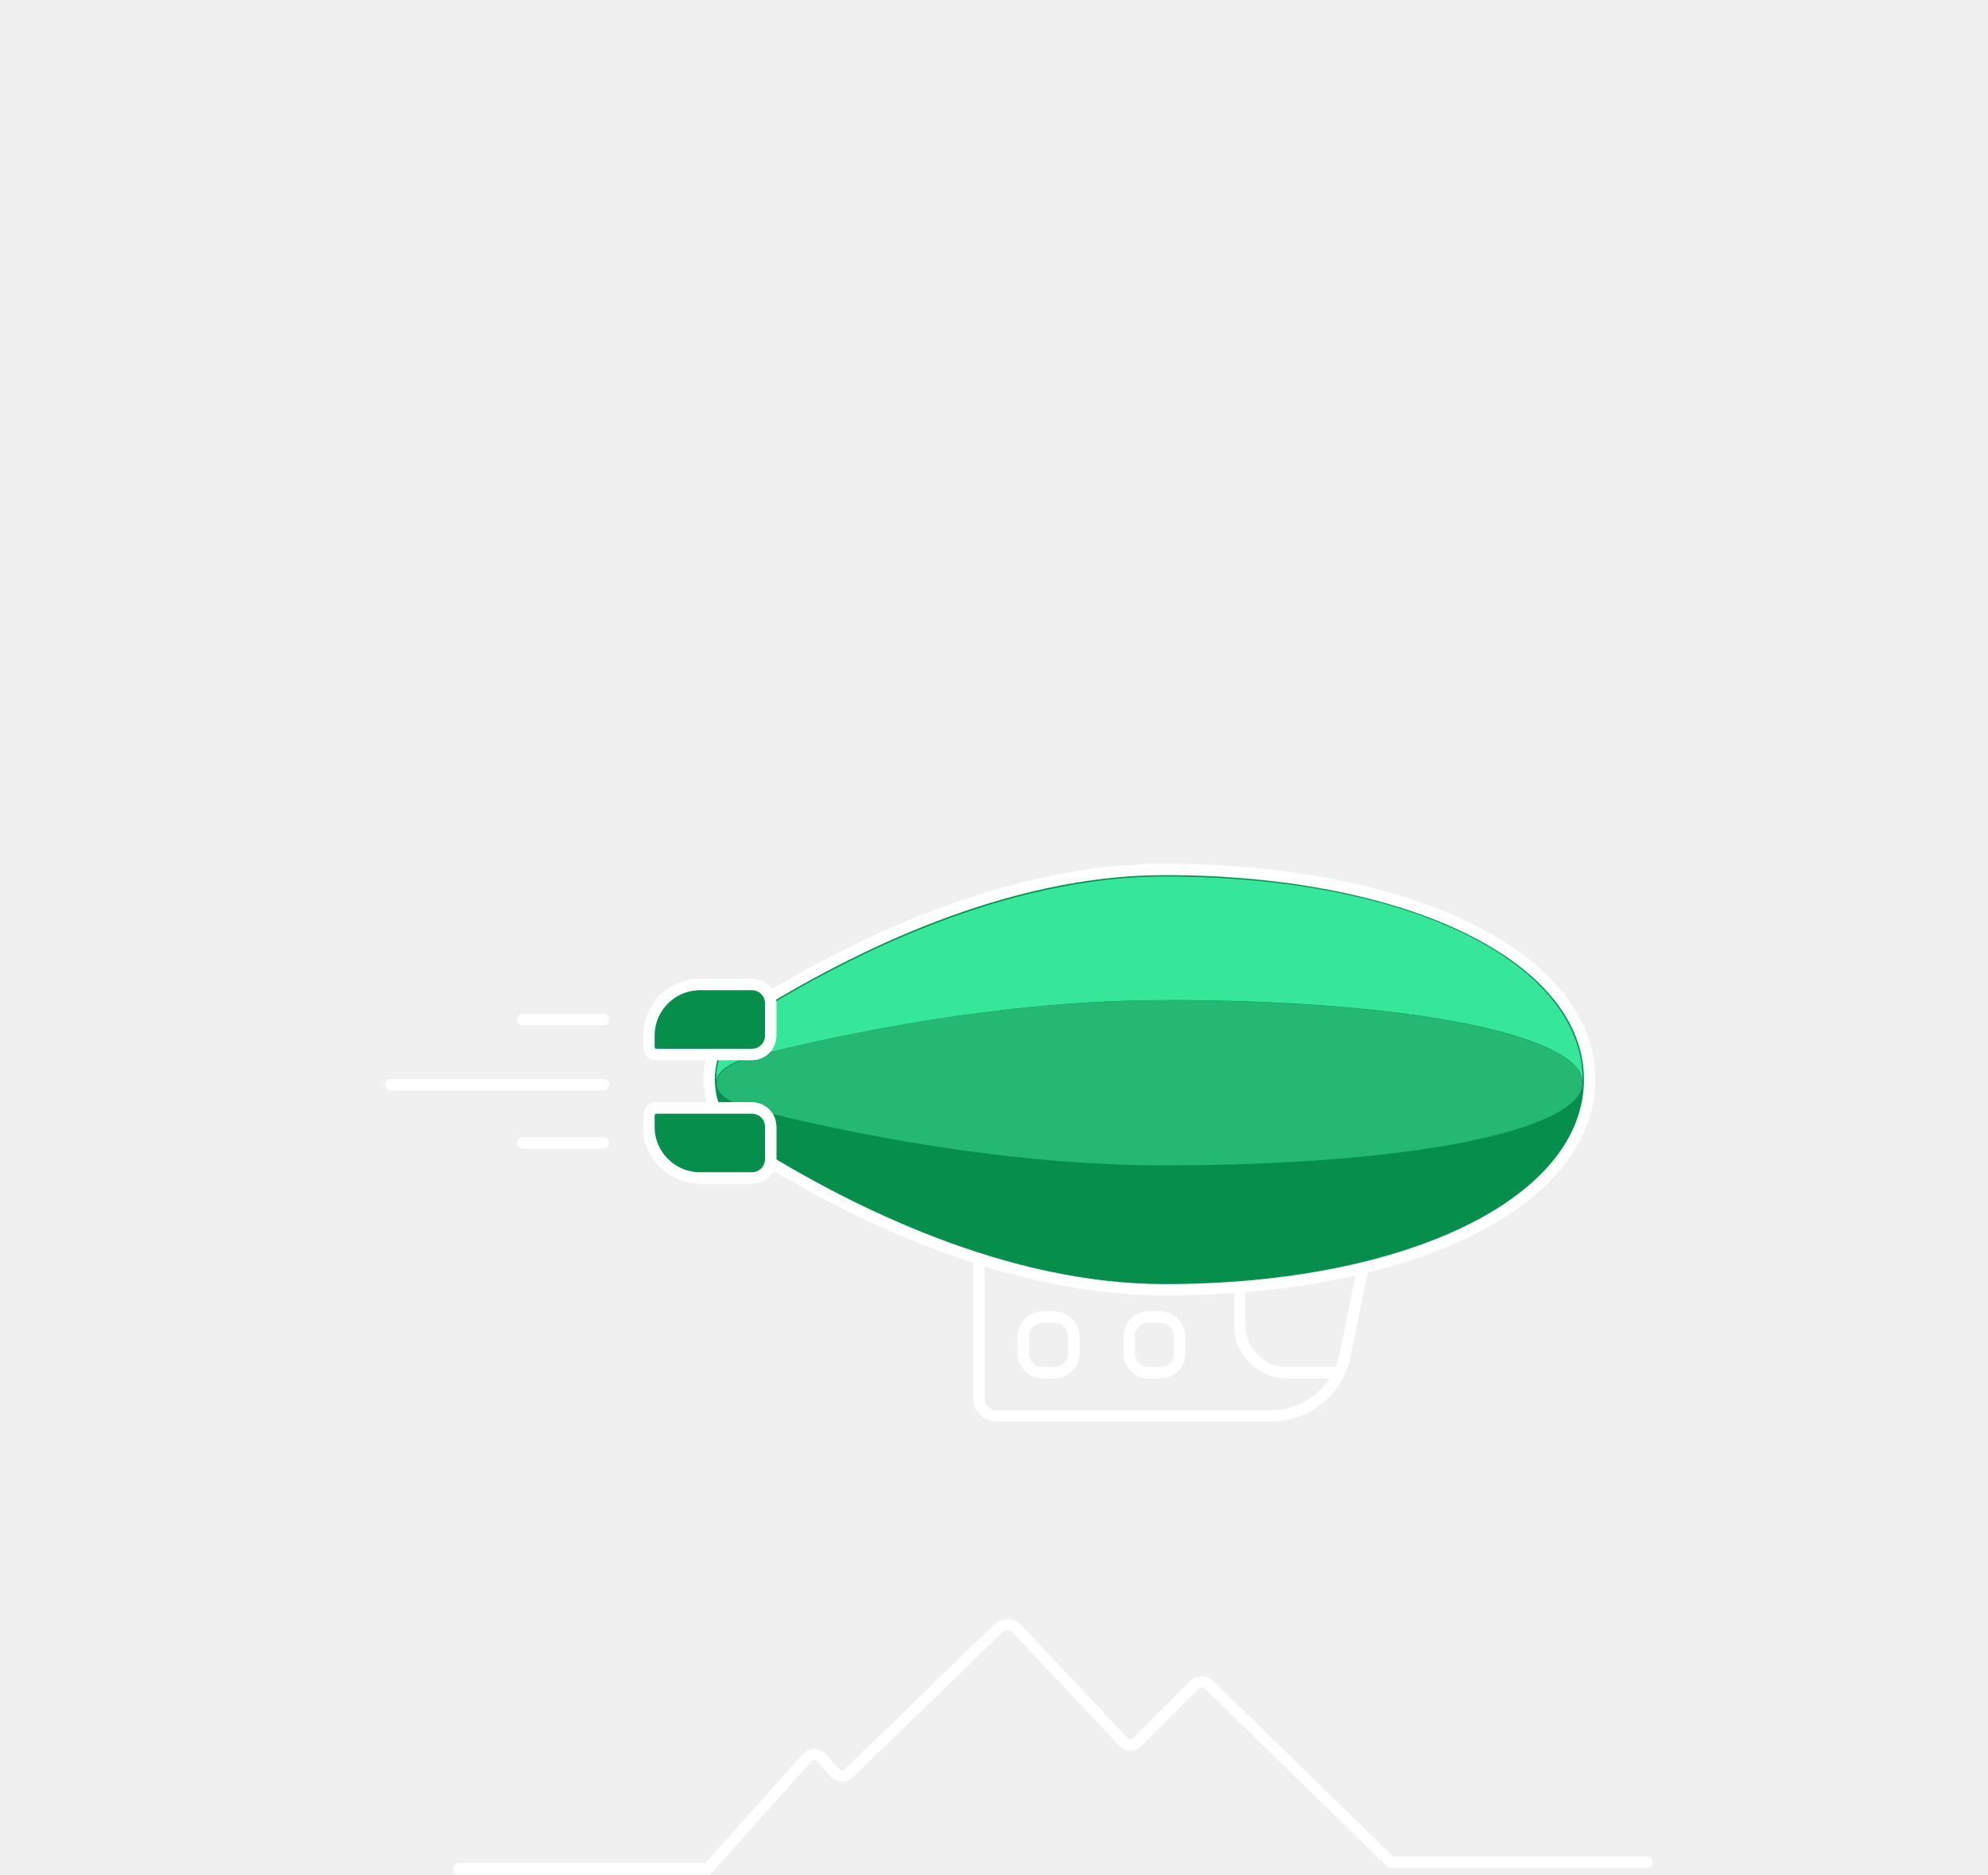
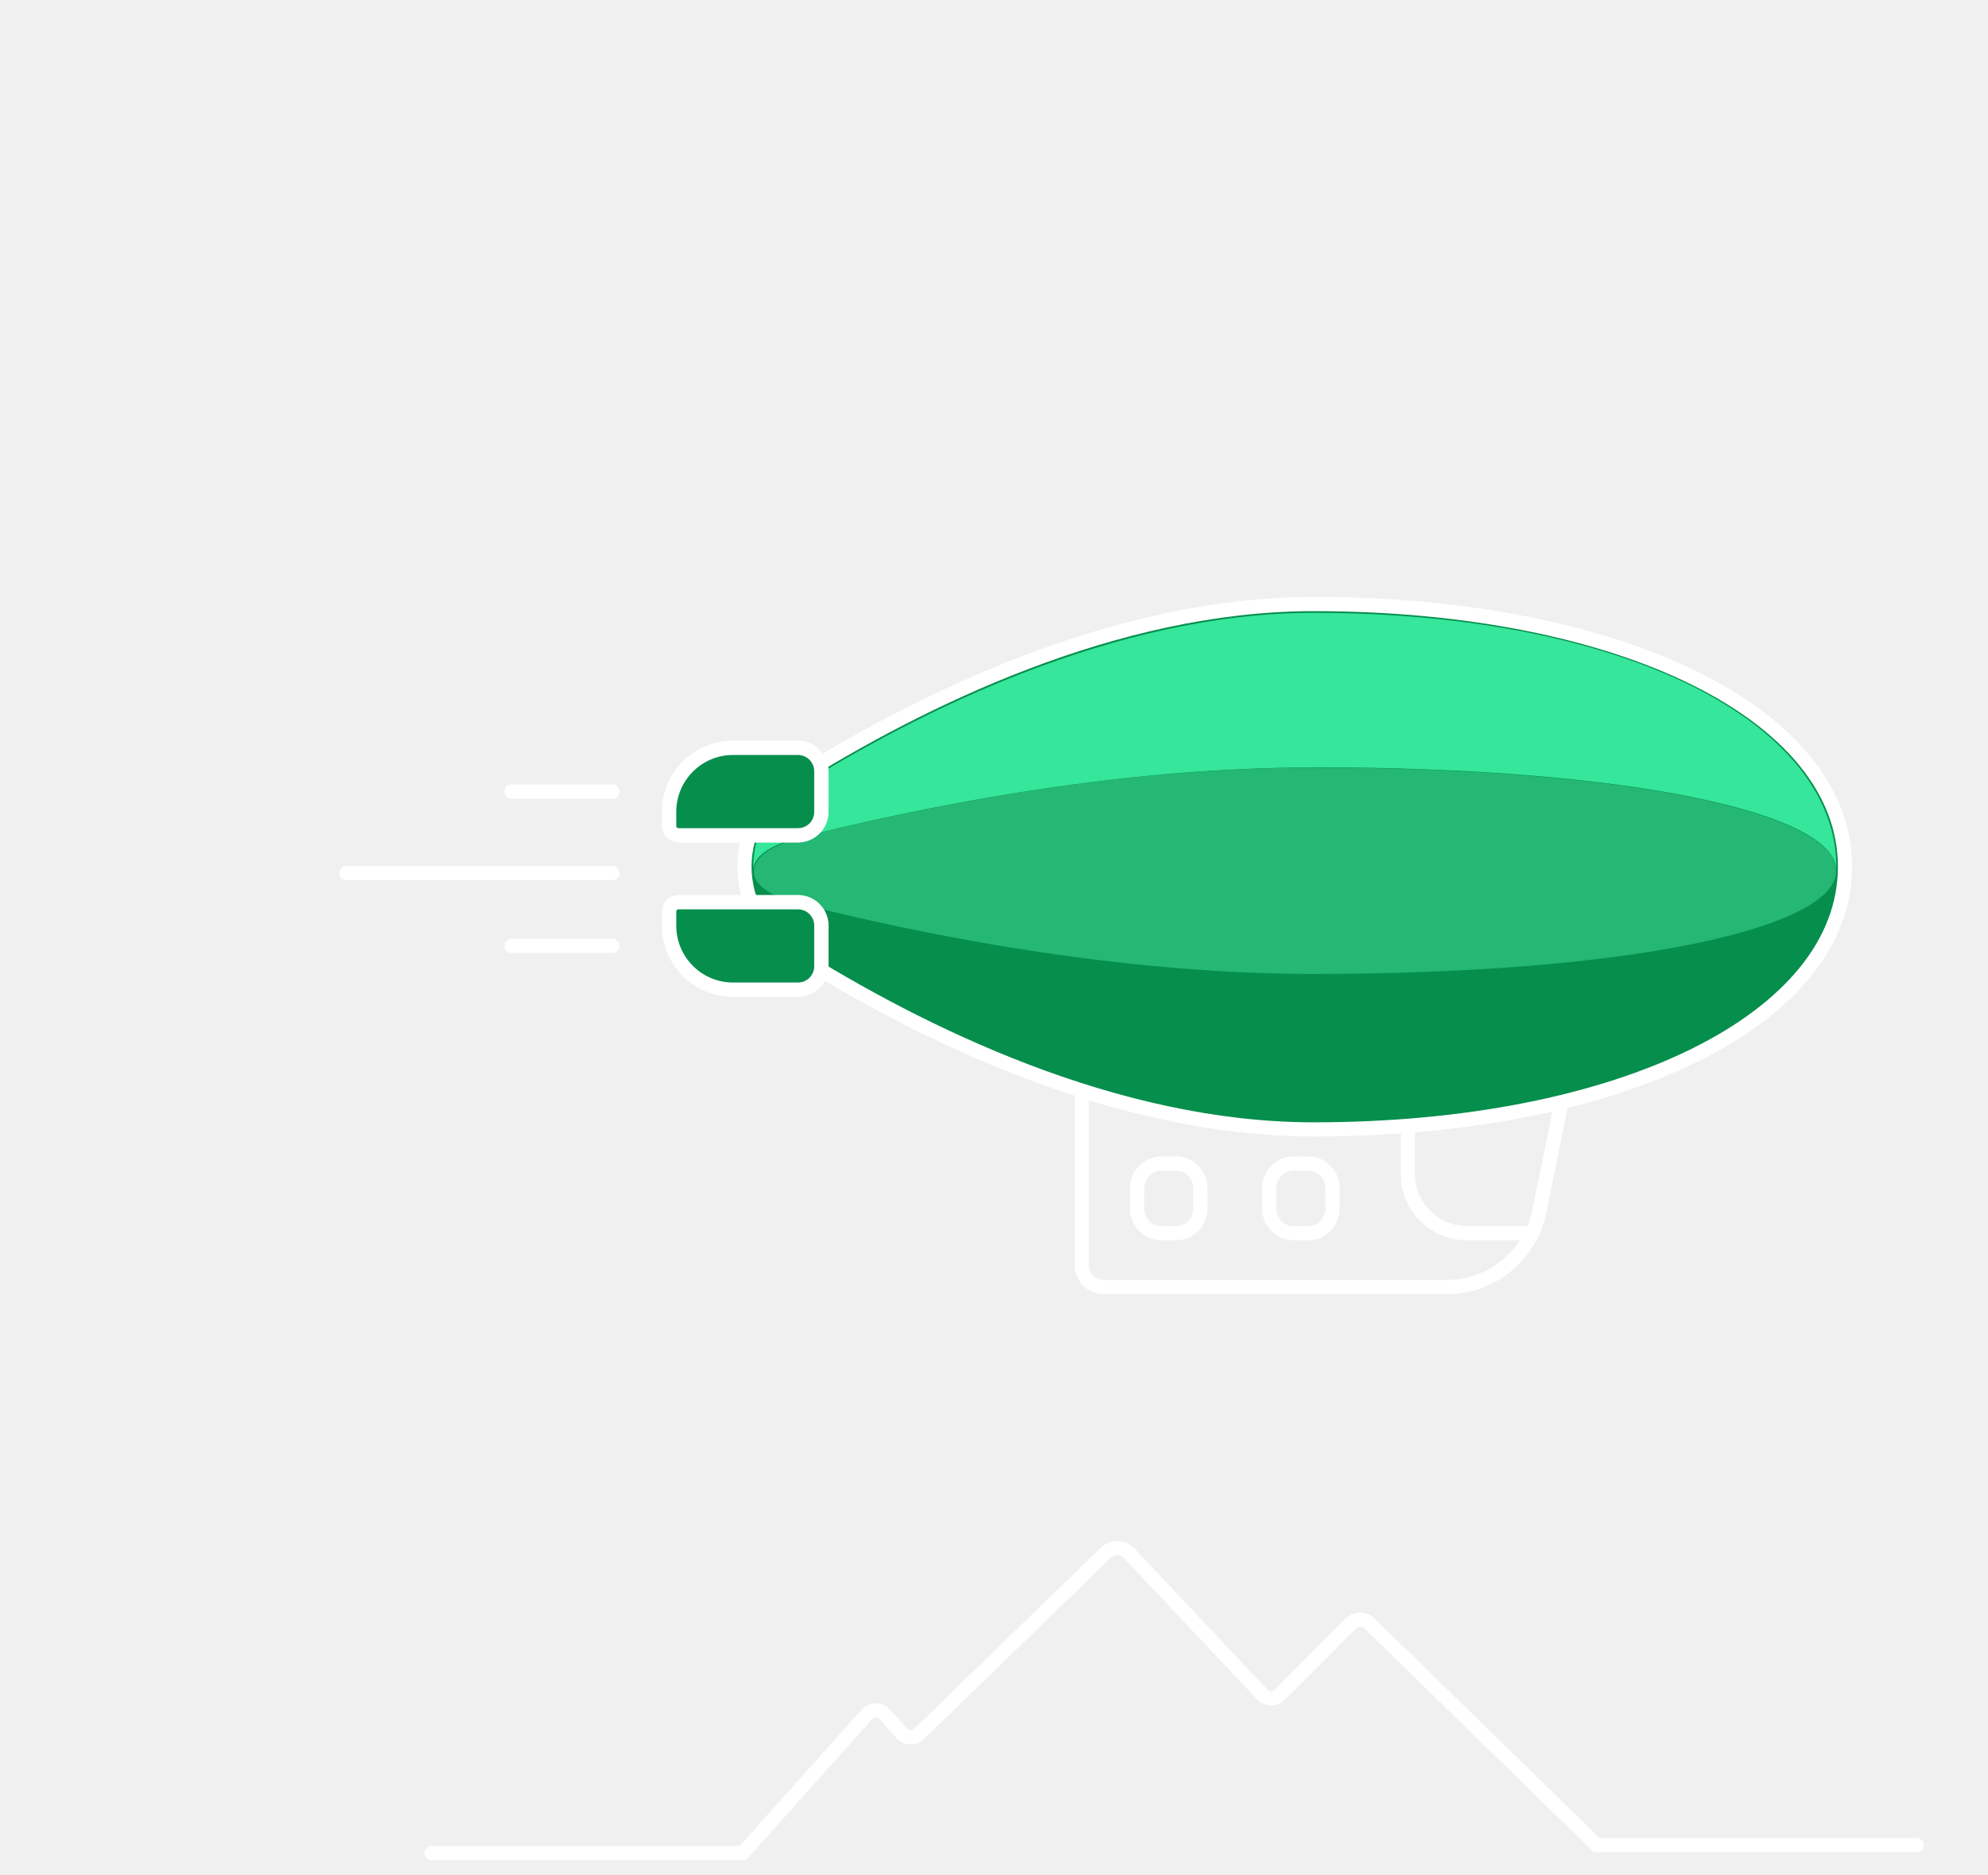
- <svg xmlns="http://www.w3.org/2000/svg" viewBox="0 0 350 330">
+ <svg xmlns="http://www.w3.org/2000/svg" viewPort="0 0 350 330" viewBox="20 75 280 250" width="350" height="330">
  <g id="airship">
-     <g>
-       <animate id="airshipWindowOpacityEnd" attributeType="CSS" attributeName="opacity" dur="1s" begin="secondСloudTransform.end - 2s" from="1" to="0" fill="freeze" />
-       <g id="airshipBody">
-         <g>
-           <g id="airshipWing">
-             <animateTransform attributeName="transform" type="skewY" values="0; 1; 0; -1; 0" dur="3s" calcMode="linear" repeatCount="indefinite" />
-             <path d="M175.44,249.28h48.36a13.27,13.27,0,0,0,13-10.65l3.74-18.32H172.36v25.89A3.09,3.09,0,0,0,175.44,249.28Z" fill="none" stroke="#fff" stroke-linecap="round" stroke-linejoin="round" stroke-width="2" />
-             <path d="M235.79,241.69h-9.22a8.31,8.31,0,0,1-8.28-8.31V220.31" fill="none" stroke="#fff" stroke-linecap="round" stroke-miterlimit="10" stroke-width="2" />
-             <g id="airshipWindow">
-               <path d="M204.25,231.88L202.2,231.88C200.302,231.891,198.77,233.432,198.77,235.33L198.77,238.25C198.77,240.148,200.302,241.689,202.2,241.7L204.25,241.7C206.148,241.689,207.68,240.148,207.68,238.25L207.68,235.33C207.683,234.418,207.323,233.542,206.68,232.895C206.036,232.248,205.162,231.883,204.25,231.88Z" fill="none" stroke="#fff" stroke-linecap="round" stroke-linejoin="round" stroke-width="2">
-                 <animate attributeName="d" from="M204.25,231.88L202.2,231.88C200.302,231.891,198.77,233.432,198.77,235.33L198.77,238.25C198.77,240.148,200.302,241.689,202.2,241.7L204.25,241.7C206.148,241.689,207.68,240.148,207.68,238.25L207.68,235.33C207.683,234.418,207.323,233.542,206.68,232.895C206.036,232.248,205.162,231.883,204.25,231.88Z" to="M230.85,231.88L218.85,231.88C207.741,231.962,198.77,243.422,198.77,257.53L198.77,279.24C198.77,293.348,207.741,304.808,218.85,304.89L230.85,304.89C241.959,304.808,250.93,293.348,250.93,279.24L250.93,257.53C250.945,250.747,248.839,244.234,245.073,239.424C241.307,234.613,236.191,231.9,230.85,231.88Z" dur="2s" begin="secondСloudTransform.end - 2s" fill="freeze" />
-                 <animateTransform attributeName="transform" type="translate" values="0 0; 42 -75" additive="sum" dur="2s" begin="secondСloudTransform.end - 2s" fill="freeze" />
-                 <animate id="airshipWindowOpacityEnd" attributeType="CSS" attributeName="opacity" dur="1s" begin="secondСloudTransform.end - 2s" from="1" to="0" fill="freeze" />
-               </path>
-             </g>
-             <path d="M185.64,231.88h-2.05a3.45,3.45,0,0,0-3.43,3.45v2.92a3.45,3.45,0,0,0,3.43,3.45h2.05a3.45,3.45,0,0,0,3.43-3.45v-2.92A3.45,3.45,0,0,0,185.64,231.88Z" fill="none" stroke="#fff" stroke-linecap="round" stroke-linejoin="round" stroke-width="2" />
+     <animate id="airshipWindowOpacityEnd" attributeType="CSS" attributeName="opacity" dur="0.5s" begin="2.3s" from="1" to="0" fill="freeze" />
+     <g id="airshipBody">
+       <g>
+         <g id="airshipWing">
+           <animateTransform attributeName="transform" type="skewY" values="0; 1; 0; -1; 0" dur="3s" calcMode="linear" repeatCount="indefinite" />
+           <path d="M175.44,249.28h48.36a13.27,13.27,0,0,0,13-10.65l3.74-18.32H172.36v25.89A3.09,3.09,0,0,0,175.44,249.28Z" fill="none" stroke="#fff" stroke-linecap="round" stroke-linejoin="round" stroke-width="2" />
+           <path d="M235.79,241.69h-9.22a8.31,8.31,0,0,1-8.28-8.31V220.31" fill="none" stroke="#fff" stroke-linecap="round" stroke-miterlimit="10" stroke-width="2" />
+           <g id="airshipWindow">
+             <path d="M204.25,231.88L202.2,231.88C200.302,231.891,198.77,233.432,198.77,235.33L198.77,238.25C198.77,240.148,200.302,241.689,202.2,241.7L204.25,241.7C206.148,241.689,207.68,240.148,207.68,238.25L207.68,235.33C207.683,234.418,207.323,233.542,206.68,232.895C206.036,232.248,205.162,231.883,204.25,231.88Z" fill="none" stroke="#fff" stroke-linecap="round" stroke-linejoin="round" stroke-width="2">
+               <animate attributeType="CSS" attributeName="opacity" dur="2s" begin="secondСloudTransform.end - 3s" from="1" to="0" fill="freeze" />
+             </path>
          </g>
-           <path d="M205,227.08c43.38,0,74.86-15.55,74.86-37s-31.48-37-74.86-37c-27.94,0-55.36,13.53-73.46,24.87a14.3,14.3,0,0,0,0,24.21c18.09,11.33,45.52,24.87,73.46,24.87" fill="#068e4d" />
-           <path d="M205,227.08c43.38,0,74.86-15.55,74.86-37s-31.48-37-74.86-37c-27.94,0-55.36,13.53-73.46,24.87a14.3,14.3,0,0,0,0,24.21C149.63,213.54,177.06,227.08,205,227.08Z" fill="none" stroke="#fff" stroke-width="2" />
-           <path d="M205,176.09c-28.23,0-56.07,5.76-72.81,10-3.95,1-6,2.66-6.08,4.34A12.93,12.93,0,0,1,132.18,179c16.74-10.5,44.58-24.68,72.81-24.68,44.81,0,73.64,16,73.64,35.75,0,0.12,0,.24,0,0.37-0.37-7.95-29.1-14.37-73.63-14.37" fill="#36e69a" />
-           <path d="M132.18,195.12c16.74,4.27,44.58,10,72.81,10,44.14,0,72.75-6.32,73.6-14.18-0.86,19.34-29.45,34.86-73.6,34.86-28.23,0-56.07-14.19-72.81-24.68a12.88,12.88,0,0,1-6-10.18c0.26,1.61,2.26,3.18,6,4.14" fill="#068e4d" />
-           <path d="M132.18,186.12C148.92,181.85,176.76,176.12,204.99,176.12C249.52,176.12,278.25,182.55,278.6,190.5C278.6,190.67,278.6,190.84,278.6,191.01C277.75,198.87,249.15,205.18,205,205.18C176.77,205.18,148.93,199.42,132.19,195.18C128.4,194.18,126.4,192.65,126.19,191.05L126.19,190.54C126.32,188.85,128.34,187.18,132.29,186.17" fill="#25b774">
-             <animate attributeName="d" values="M132.18,186.12C148.92,181.85,176.76,176.12,204.99,176.12C249.52,176.12,278.25,182.55,278.6,190.5C278.6,190.67,278.6,190.84,278.6,191.01C277.75,198.87,249.15,205.18,205,205.18C176.77,205.18,148.93,199.42,132.19,195.18C128.4,194.18,126.4,192.65,126.19,191.05L126.19,190.54C126.32,188.85,128.34,187.18,132.29,186.17; M132.18,183.45C148.92,179.135,176.76,173.343,204.99,173.343C249.52,173.343,278.25,179.842,278.6,187.877C278.6,188.049,278.6,188.221,278.6,188.393C277.75,196.337,249.15,202.715,205,202.715C176.77,202.715,148.93,196.893,132.19,192.607C128.4,191.597,126.4,190.05,126.19,188.433L126.19,187.918C126.32,186.21,128.34,184.522,132.29,183.501; M132.18,186.12C148.92,181.85,176.76,176.12,204.99,176.12C249.52,176.12,278.25,182.55,278.6,190.5C278.6,190.67,278.6,190.84,278.6,191.01C277.75,198.87,249.15,205.18,205,205.18C176.77,205.18,148.93,199.42,132.19,195.18C128.4,194.18,126.4,192.65,126.19,191.05L126.19,190.54C126.32,188.85,128.34,187.18,132.29,186.17; M132.18,186.605C148.92,182.068,176.76,175.979,204.99,175.979C249.52,175.979,278.25,182.811,278.6,191.259C278.6,191.439,278.6,191.62,278.6,191.8C277.75,200.152,249.15,206.857,205,206.857C176.77,206.857,148.93,200.736,132.19,196.231C128.4,195.169,126.4,193.543,126.19,191.843L126.19,191.301C126.32,189.505,128.34,187.731,132.29,186.658; M132.18,186.12C148.92,181.85,176.76,176.12,204.99,176.12C249.52,176.12,278.25,182.55,278.6,190.5C278.6,190.67,278.6,190.84,278.6,191.01C277.75,198.87,249.15,205.18,205,205.18C176.77,205.18,148.93,199.42,132.19,195.18C128.4,194.18,126.4,192.65,126.19,191.05L126.19,190.54C126.32,188.85,128.34,187.18,132.29,186.17" dur="3s" calcMode="linear" repeatCount="indefinite" />
-           </path>
+           <path d="M185.64,231.88h-2.05a3.45,3.45,0,0,0-3.43,3.45v2.92a3.45,3.45,0,0,0,3.43,3.45h2.05a3.45,3.45,0,0,0,3.43-3.45v-2.92A3.45,3.45,0,0,0,185.64,231.88Z" fill="none" stroke="#fff" stroke-linecap="round" stroke-linejoin="round" stroke-width="2" />
        </g>
-         <g id="airshipTail">
-           <g id="airshipTailFront">
-             <animateTransform attributeName="transform" type="translate" values="0 0; 0 1; 0 0; 0 -1; 0 0" dur="3s" calcMode="linear" repeatCount="indefinite" />
-             <g>
-               <path d="M123.23,173.34h9.16a3.29,3.29,0,0,1,3.29,3.3v5.71a3.29,3.29,0,0,1-3.29,3.3H115.57a1.32,1.32,0,0,1-1.32-1.32v-2a9,9,0,0,1,9-9" fill="#068e4d" />
-               <path d="M123.23,173.34h9.16a3.29,3.29,0,0,1,3.29,3.3v5.71a3.29,3.29,0,0,1-3.29,3.3H115.57a1.32,1.32,0,0,1-1.32-1.32v-2A9,9,0,0,1,123.23,173.34Z" fill="none" stroke="#fff" stroke-linecap="round" stroke-linejoin="round" stroke-width="2" />
-             </g>
-             <g>
-               <path d="M123.23,207.39h9.16a3.29,3.29,0,0,0,3.29-3.3v-5.71a3.29,3.29,0,0,0-3.29-3.3H115.57a1.32,1.32,0,0,0-1.32,1.32v2a9,9,0,0,0,9,9" fill="#068e4d" />
-               <path d="M123.23,207.39h9.16a3.29,3.29,0,0,0,3.29-3.3v-5.71a3.29,3.29,0,0,0-3.29-3.3H115.57a1.32,1.32,0,0,0-1.32,1.32v2A9,9,0,0,0,123.23,207.39Z" fill="none" stroke="#fff" stroke-linecap="round" stroke-linejoin="round" stroke-width="2" />
-             </g>
+         <path d="M205,227.08c43.38,0,74.86-15.55,74.86-37s-31.48-37-74.86-37c-27.94,0-55.36,13.53-73.46,24.87a14.3,14.3,0,0,0,0,24.21c18.09,11.33,45.52,24.87,73.46,24.87" fill="#068e4d" />
+         <path d="M205,227.08c43.38,0,74.86-15.55,74.86-37s-31.48-37-74.86-37c-27.94,0-55.36,13.53-73.46,24.87a14.3,14.3,0,0,0,0,24.21C149.63,213.54,177.06,227.08,205,227.08Z" fill="none" stroke="#fff" stroke-width="2" />
+         <path d="M205,176.09c-28.23,0-56.07,5.76-72.81,10-3.95,1-6,2.66-6.08,4.34A12.93,12.93,0,0,1,132.18,179c16.74-10.5,44.58-24.68,72.81-24.68,44.81,0,73.64,16,73.64,35.75,0,0.12,0,.24,0,0.37-0.37-7.95-29.1-14.37-73.63-14.37" fill="#36e69a" />
+         <path d="M132.18,195.12c16.74,4.27,44.58,10,72.81,10,44.14,0,72.75-6.32,73.6-14.18-0.86,19.34-29.45,34.86-73.6,34.86-28.23,0-56.07-14.19-72.81-24.68a12.88,12.88,0,0,1-6-10.18c0.26,1.61,2.26,3.18,6,4.14" fill="#068e4d" />
+         <path d="M132.18,186.12C148.92,181.85,176.76,176.12,204.99,176.12C249.52,176.12,278.25,182.55,278.6,190.5C278.6,190.67,278.6,190.84,278.6,191.01C277.75,198.87,249.15,205.18,205,205.18C176.77,205.18,148.93,199.42,132.19,195.18C128.4,194.18,126.4,192.65,126.19,191.05L126.19,190.54C126.32,188.85,128.34,187.18,132.29,186.17" fill="#25b774">
+           <animate attributeName="d" values="M132.18,186.12C148.92,181.85,176.76,176.12,204.99,176.12C249.52,176.12,278.25,182.55,278.6,190.5C278.6,190.67,278.6,190.84,278.6,191.01C277.75,198.87,249.15,205.18,205,205.18C176.77,205.18,148.93,199.42,132.19,195.18C128.4,194.18,126.4,192.65,126.19,191.05L126.19,190.54C126.32,188.85,128.34,187.18,132.29,186.17; M132.18,183.45C148.92,179.135,176.76,173.343,204.99,173.343C249.52,173.343,278.25,179.842,278.6,187.877C278.6,188.049,278.6,188.221,278.6,188.393C277.75,196.337,249.15,202.715,205,202.715C176.77,202.715,148.93,196.893,132.19,192.607C128.4,191.597,126.4,190.05,126.19,188.433L126.19,187.918C126.32,186.21,128.34,184.522,132.29,183.501; M132.18,186.12C148.92,181.85,176.76,176.12,204.99,176.12C249.52,176.12,278.25,182.55,278.6,190.5C278.6,190.67,278.6,190.84,278.6,191.01C277.75,198.87,249.15,205.18,205,205.18C176.77,205.18,148.93,199.42,132.19,195.18C128.4,194.18,126.4,192.65,126.19,191.05L126.19,190.54C126.32,188.85,128.34,187.18,132.29,186.17; M132.18,186.605C148.92,182.068,176.76,175.979,204.99,175.979C249.52,175.979,278.25,182.811,278.6,191.259C278.6,191.439,278.6,191.62,278.6,191.8C277.75,200.152,249.15,206.857,205,206.857C176.77,206.857,148.93,200.736,132.19,196.231C128.4,195.169,126.4,193.543,126.19,191.843L126.19,191.301C126.32,189.505,128.34,187.731,132.29,186.658; M132.18,186.12C148.92,181.85,176.76,176.12,204.99,176.12C249.52,176.12,278.25,182.55,278.6,190.5C278.6,190.67,278.6,190.84,278.6,191.01C277.75,198.87,249.15,205.18,205,205.18C176.77,205.18,148.93,199.42,132.19,195.18C128.4,194.18,126.4,192.65,126.19,191.05L126.19,190.54C126.32,188.85,128.34,187.18,132.29,186.17" dur="3s" calcMode="linear" repeatCount="indefinite" />
+         </path>
+       </g>
+       <g id="airshipTail">
+         <g id="airshipTailFront">
+           <animateTransform attributeName="transform" type="translate" values="0 0; 0 1; 0 0; 0 -1; 0 0" dur="3s" calcMode="linear" repeatCount="indefinite" />
+           <g>
+             <path d="M123.23,173.34h9.16a3.29,3.29,0,0,1,3.29,3.3v5.71a3.29,3.29,0,0,1-3.29,3.3H115.57a1.32,1.32,0,0,1-1.32-1.32v-2a9,9,0,0,1,9-9" fill="#068e4d" />
+             <path d="M123.23,173.34h9.16a3.29,3.29,0,0,1,3.29,3.3v5.71a3.29,3.29,0,0,1-3.29,3.3H115.57a1.32,1.32,0,0,1-1.32-1.32v-2A9,9,0,0,1,123.23,173.34Z" fill="none" stroke="#fff" stroke-linecap="round" stroke-linejoin="round" stroke-width="2" />
          </g>
-           <g id="airshipTailBack">
-             <animateTransform attributeName="transform" type="translate" values="0 0; 0 -3; 0 0; 0 3; 0 0" dur="3s" calcMode="linear" repeatCount="indefinite" />
-             <g>
-               <path d="M123.23,207.39h9.16a3.29,3.29,0,0,0,3.29-3.3v-5.71a3.29,3.29,0,0,0-3.29-3.3H115.57a1.32,1.32,0,0,0-1.32,1.32v2a9,9,0,0,0,9,9" fill="#068e4d" />
-               <path d="M123.23,207.39h9.16a3.29,3.29,0,0,0,3.29-3.3v-5.71a3.29,3.29,0,0,0-3.29-3.3H115.57a1.32,1.32,0,0,0-1.32,1.32v2A9,9,0,0,0,123.23,207.39Z" fill="none" stroke="#fff" stroke-linecap="round" stroke-linejoin="round" stroke-width="2" />
-             </g>
-             <g>
-               <path d="M123.23,173.34h9.16a3.29,3.29,0,0,1,3.29,3.3v5.71a3.29,3.29,0,0,1-3.29,3.3H115.57a1.32,1.32,0,0,1-1.32-1.32v-2a9,9,0,0,1,9-9" fill="#068e4d" />
-               <path d="M123.23,173.34h9.16a3.29,3.29,0,0,1,3.29,3.3v5.71a3.29,3.29,0,0,1-3.29,3.3H115.57a1.32,1.32,0,0,1-1.32-1.32v-2A9,9,0,0,1,123.23,173.34Z" fill="none" stroke="#fff" stroke-linecap="round" stroke-linejoin="round" stroke-width="2" />
-             </g>
+           <g>
+             <path d="M123.23,207.39h9.16a3.29,3.29,0,0,0,3.29-3.3v-5.71a3.29,3.29,0,0,0-3.29-3.3H115.57a1.32,1.32,0,0,0-1.32,1.32v2a9,9,0,0,0,9,9" fill="#068e4d" />
+             <path d="M123.23,207.39h9.16a3.29,3.29,0,0,0,3.29-3.3v-5.71a3.29,3.29,0,0,0-3.29-3.3H115.57a1.32,1.32,0,0,0-1.32,1.32v2A9,9,0,0,0,123.23,207.39Z" fill="none" stroke="#fff" stroke-linecap="round" stroke-linejoin="round" stroke-width="2" />
+           </g>
+         </g>
+         <g id="airshipTailBack">
+           <animateTransform attributeName="transform" type="translate" values="0 0; 0 -3; 0 0; 0 3; 0 0" dur="3s" calcMode="linear" repeatCount="indefinite" />
+           <g>
+             <path d="M123.23,207.39h9.16a3.29,3.29,0,0,0,3.29-3.3v-5.71a3.29,3.29,0,0,0-3.29-3.3H115.57a1.32,1.32,0,0,0-1.32,1.32v2a9,9,0,0,0,9,9" fill="#068e4d" />
+             <path d="M123.23,207.39h9.16a3.29,3.29,0,0,0,3.29-3.3v-5.71a3.29,3.29,0,0,0-3.29-3.3H115.57a1.32,1.32,0,0,0-1.32,1.32v2A9,9,0,0,0,123.23,207.39Z" fill="none" stroke="#fff" stroke-linecap="round" stroke-linejoin="round" stroke-width="2" />
+           </g>
+           <g>
+             <path d="M123.23,173.34h9.16a3.29,3.29,0,0,1,3.29,3.3v5.71a3.29,3.29,0,0,1-3.29,3.3H115.57a1.32,1.32,0,0,1-1.32-1.32v-2a9,9,0,0,1,9-9" fill="#068e4d" />
+             <path d="M123.23,173.34h9.16a3.29,3.29,0,0,1,3.29,3.3v5.71a3.29,3.29,0,0,1-3.29,3.3H115.57a1.32,1.32,0,0,1-1.32-1.32v-2A9,9,0,0,1,123.23,173.34Z" fill="none" stroke="#fff" stroke-linecap="round" stroke-linejoin="round" stroke-width="2" />
          </g>
        </g>
      </g>
-       <g id="airshipFire">
-         <line x1="106.25" y1="179.49" x2="92.05" y2="179.49" fill="none" stroke="#fff" stroke-linecap="round" stroke-miterlimit="10" stroke-width="2">
-           <animate attributeType="XML" attributeName="x2" values="92.05; 82.05; 92.05" dur="0.2s" repeatCount="indefinite" />
-         </line>
-         <line x1="106.25" y1="201.23" x2="92.05" y2="201.23" fill="none" stroke="#fff" stroke-linecap="round" stroke-miterlimit="10" stroke-width="2">
-           <animate attributeType="XML" attributeName="x2" values="82.05; 92.05" dur="0.2s" repeatCount="indefinite" />
-         </line>
-         <line x1="106.25" y1="190.98" x2="68.77" y2="190.98" fill="none" stroke="#fff" stroke-linecap="round" stroke-miterlimit="10" stroke-width="2">
-           <animate attributeType="XML" attributeName="x2" values="74.05; 68.77" dur="0.2s" repeatCount="indefinite" />
-         </line>
-       </g>
+     </g>
+     <g id="airshipFire">
+       <line x1="106.25" y1="179.49" x2="92.05" y2="179.49" fill="none" stroke="#fff" stroke-linecap="round" stroke-miterlimit="10" stroke-width="2">
+         <animate attributeType="XML" attributeName="x2" values="92.05; 82.05; 92.05" dur="0.2s" repeatCount="indefinite" />
+       </line>
+       <line x1="106.25" y1="201.23" x2="92.05" y2="201.23" fill="none" stroke="#fff" stroke-linecap="round" stroke-miterlimit="10" stroke-width="2">
+         <animate attributeType="XML" attributeName="x2" values="82.05; 92.05" dur="0.2s" repeatCount="indefinite" />
+       </line>
+       <line x1="106.25" y1="190.98" x2="68.77" y2="190.98" fill="none" stroke="#fff" stroke-linecap="round" stroke-miterlimit="10" stroke-width="2">
+         <animate attributeType="XML" attributeName="x2" values="74.05; 68.77" dur="0.2s" repeatCount="indefinite" />
+       </line>
    </g>
    <g id="firstСloud" opacity="0">
-       <animate attributeType="CSS" attributeName="opacity" dur="2s" from="0" to="1" fill="freeze" />
-       <animate attributeType="CSS" attributeName="opacity" dur="1s" begin="3s" from="1" to="0" fill="freeze" />
+       <animate attributeType="CSS" attributeName="opacity" dur="0.7s" from="0" to="1" fill="freeze" />
+       <animate attributeType="CSS" attributeName="opacity" dur="1s" begin="1.5s" from="1" to="0" fill="freeze" />
      <line x1="68.95" y1="107.8" x2="131.86" y2="107.8" fill="none" stroke="#fff" stroke-linecap="round" stroke-miterlimit="10" stroke-width="2">
-         <animateTransform attributeName="transform" type="translate" from="320" to="-20" dur="4s" fill="freeze" />
+         <animateTransform attributeName="transform" type="translate" from="320" to="-20" dur="2.5s" fill="freeze" />
      </line>
      <path d="M41.77,97.54H77.06a12.4,12.4,0,1,1,24.8,0h17.93" fill="none" stroke="#fff" stroke-linecap="round" stroke-miterlimit="10" stroke-width="2">
-         <animateTransform attributeName="transform" type="translate" from="320" to="0" dur="4s" fill="freeze" />
+         <animateTransform attributeName="transform" type="translate" from="320" to="0" dur="2.5s" fill="freeze" />
      </path>
    </g>
    <g id="secondСloud">
      <g opacity="0">
-         <animate attributeType="CSS" attributeName="opacity" begin="2.5s" dur="2s" from="0" to="1" fill="freeze" />
-         <animate attributeType="CSS" attributeName="opacity" dur="1s" begin="6.5s" from="1" to="0" fill="freeze" />
+         <animate attributeType="CSS" attributeName="opacity" begin="1.5s" dur="1s" from="0" to="1" fill="freeze" />
+         <animate attributeType="CSS" attributeName="opacity" dur="1s" begin="3s" from="1" to="0" fill="freeze" />
        <g>
-           <animateTransform id="secondСloudTransform" attributeName="transform" type="translate" from="320" to="-320" begin="1s" dur="7s" fill="freeze" />
+           <animateTransform id="secondСloudTransform" attributeName="transform" type="translate" from="320" to="-320" begin="1s" dur="4s" fill="freeze" />
          <line x1="258.96" y1="93.19" x2="298.74" y2="93.19" fill="none" stroke="#fff" stroke-linecap="round" stroke-miterlimit="10" stroke-width="2" />
          <path d="M278.75,82.91H251.39a12.4,12.4,0,1,0-24.8,0H208.65" fill="none" stroke="#fff" stroke-linecap="round" stroke-miterlimit="10" stroke-width="2" />
          <line x1="287.01" y1="82.91" x2="309.21" y2="82.91" fill="none" stroke="#fff" stroke-linecap="round" stroke-miterlimit="10" stroke-width="2" />
        </g>
      </g>
    </g>
    <g>
      <path d="M289.94,327.88L244.88,327.88L212.8,296.58C212.096,295.985,211.064,295.985,210.36,296.58L200.16,306.81C199.514,307.369,198.556,307.369,197.91,306.81L178.91,286.64C178.015,285.883,176.705,285.883,175.81,286.64L149.39,312.28C148.746,312.843,147.784,312.843,147.14,312.28L144.51,309.36C143.856,308.761,142.854,308.761,142.2,309.36L124.63,329L80.78,329" fill="none" stroke="#fff" stroke-linecap="round" stroke-miterlimit="10" stroke-width="2">
-         <animate attributeName="d" id="mountains" from="M289.94,327.88L244.88,327.88L212.8,296.58C212.096,295.985,211.064,295.985,210.36,296.58L200.16,306.81C199.514,307.369,198.556,307.369,197.91,306.81L178.91,286.64C178.015,285.883,176.705,285.883,175.81,286.64L149.39,312.28C148.746,312.843,147.784,312.843,147.14,312.28L144.51,309.36C143.856,308.761,142.854,308.761,142.2,309.36L124.63,329L80.78,329" to="M289.94,328.963L244.88,328.963L212.8,327.941C212.096,327.922,211.064,327.922,210.36,327.941L200.16,328.275C199.514,328.294,198.556,328.294,197.91,328.275L178.91,327.617C178.015,327.592,176.705,327.592,175.81,327.617L149.39,328.454C148.746,328.472,147.784,328.472,147.14,328.454L144.51,328.359C143.856,328.339,142.854,328.339,142.2,328.359L124.63,329L80.78,329" dur="1.5s" calcMode="linear" begin="secondСloudTransform.end - 2.5s" fill="freeze" />
+         <animate attributeName="d" id="mountains" from="M289.94,327.88L244.88,327.88L212.8,296.58C212.096,295.985,211.064,295.985,210.36,296.58L200.16,306.81C199.514,307.369,198.556,307.369,197.91,306.81L178.91,286.64C178.015,285.883,176.705,285.883,175.81,286.64L149.39,312.28C148.746,312.843,147.784,312.843,147.14,312.28L144.51,309.36C143.856,308.761,142.854,308.761,142.2,309.36L124.63,329L80.78,329" to="M289.94,328.963L244.88,328.963L212.8,327.941C212.096,327.922,211.064,327.922,210.36,327.941L200.16,328.275C199.514,328.294,198.556,328.294,197.91,328.275L178.91,327.617C178.015,327.592,176.705,327.592,175.81,327.617L149.39,328.454C148.746,328.472,147.784,328.472,147.14,328.454L144.51,328.359C143.856,328.339,142.854,328.339,142.2,328.359L124.63,329L80.78,329" dur="0.5s" calcMode="linear" begin="secondСloudTransform.end - 2.5s" fill="freeze" />
      </path>
    </g>
  </g>
+   <g opacity="0">
+     <animate id="showWindowEnd" attributeType="CSS" attributeName="opacity" dur="0.5s" begin="airshipWindowOpacityEnd.end - 0.5s" from="0" to="1" fill="freeze" />
+     <path d="M204.25,231.88L202.2,231.88C200.302,231.891,198.77,233.432,198.77,235.33L198.77,238.25C198.77,240.148,200.302,241.689,202.2,241.7L204.25,241.7C206.148,241.689,207.68,240.148,207.68,238.25L207.68,235.33C207.683,234.418,207.323,233.542,206.68,232.895C206.036,232.248,205.162,231.883,204.25,231.88Z" fill="none" stroke="#fff" stroke-linecap="round" stroke-linejoin="round" stroke-width="2">
+       <animate attributeType="CSS" attributeName="opacity" dur="0.5s" begin="airshipWindowOpacityEnd.end - 0.5s" from="0" to="1" fill="freeze" />
+       <animate attributeName="d" from="M204.25,231.88L202.2,231.88C200.302,231.891,198.77,233.432,198.77,235.33L198.77,238.25C198.77,240.148,200.302,241.689,202.2,241.7L204.25,241.7C206.148,241.689,207.68,240.148,207.68,238.25L207.68,235.33C207.683,234.418,207.323,233.542,206.68,232.895C206.036,232.248,205.162,231.883,204.25,231.88Z" to="M230.85,231.88L218.85,231.88C207.741,231.962,198.77,243.422,198.77,257.53L198.77,279.24C198.77,293.348,207.741,304.808,218.85,304.89L230.85,304.89C241.959,304.808,250.93,293.348,250.93,279.24L250.93,257.53C250.945,250.747,248.839,244.234,245.073,239.424C241.307,234.613,236.191,231.9,230.85,231.88Z" dur="0.5s" begin="airshipWindowOpacityEnd.end - 0.5s" fill="freeze" />
+       <animateTransform attributeName="transform" type="translate" begin="airshipWindowOpacityEnd.end - 0.5s" values="0 0; 42 -75" additive="sum" dur="0.5s" fill="freeze" />
+     </path>
+   </g>
  <g id="firstPrize" opacity="0">
-     <animate attributeType="CSS" attributeName="opacity" dur="2s" begin="showWindowOpacityNone.end - 1s" from="0" to="1" fill="freeze" />
-     <animateTransform id="secondСloudTransform" attributeName="transform" type="translate" from="-250" to="0" begin="showWindowOpacityNone.end - 1s" dur="0.5s" fill="freeze" />
+     <animate attributeType="CSS" attributeName="opacity" dur="2s" begin="showWindowEnd.end - 0.02s" from="0" to="1" fill="freeze" />
+     <animateTransform id="secondСloudTransform" attributeName="transform" type="translate" from="-250" to="0" begin="showWindowEnd.end - 0.02s" dur="0.5s" fill="freeze" />
    <g opacity="0">
-       <animate attributeType="CSS" attributeName="opacity" dur="0.05s" begin="showWindowOpacityNone.end - 0.8s" from="0" to="1" fill="freeze" />
+       <animate attributeType="CSS" attributeName="opacity" dur="0.05s" begin="showWindowEnd.end - 0.3s" from="0" to="1" fill="freeze" />
      <path d="M91.14,327.79a2.2,2.2,0,0,1-2-2.36l13.66-193.17c1.1-15.49-4.8-21.92-8.75-24.47a1.35,1.35,0,0,1,.53-2.45C103,104,122.18,104,120,134.19L106.43,326.67a2.2,2.2,0,0,1-2.35,2Z" fill="#fff" />
      <path d="M124.5,328.17a2.2,2.2,0,0,1-2.17-2.23l2.24-193.63c0.19-15.53-6.07-21.61-10.16-23.91a1.35,1.35,0,0,1,.39-2.47c8.36-1.9,27.49-3,27.15,27.28l-2.25,192.93a2.2,2.2,0,0,1-2.22,2.18Z" fill="#fff" />
    </g>
    <g>
      <path d="M257.5,259.82H196.76V245.63h55.09a9.92,9.92,0,0,1,9.9,9.93,4.26,4.26,0,0,1-4.25,4.25" fill="#a67ee5" />
      <path d="M257.5,259.82H196.76V245.63h55.09a9.92,9.92,0,0,1,9.9,9.93A4.26,4.26,0,0,1,257.5,259.82Z" fill="none" stroke="#fff" stroke-miterlimit="10" stroke-width="2" />
      <polygon points="185.47 328.31 171.5 328.31 165.19 286.72 179.16 286.72 185.47 328.31" fill="#a67ee5" />
      <polygon points="185.47 328.31 171.5 328.31 165.19 286.72 179.16 286.72 185.47 328.31" fill="none" stroke="#fff" stroke-miterlimit="10" stroke-width="2" />
      <polygon points="235.03 328.31 221.06 328.31 214.76 286.72 228.72 286.72 235.03 328.31" fill="#a67ee5" />
      <polygon points="235.03 328.31 221.06 328.31 214.76 286.72 228.72 286.72 235.03 328.31" fill="none" stroke="#fff" stroke-miterlimit="10" stroke-width="2" />
      <path d="M281.33,272.45H225.44a5.59,5.59,0,0,1-5.53-4.77l-10.86-72.24a17.71,17.71,0,0,0-12.49-31.31H141.48L141.16,267l15.77,23.35,47.19,8.39a12.3,12.3,0,0,0,4.22.75h73a13.53,13.53,0,0,0,0-27.06" fill="#a67ee5" />
      <path d="M281.33,272.45H225.44a5.59,5.59,0,0,1-5.53-4.77l-10.86-72.24a17.71,17.71,0,0,0-12.49-31.31H141.48L141.16,267l15.77,23.35,47.19,8.39a12.3,12.3,0,0,0,4.22.75h73A13.53,13.53,0,0,0,281.33,272.45Z" fill="none" stroke="#fff" stroke-miterlimit="10" stroke-width="2" />
      <path d="M162.42,267.69l-10.86-72.24a17.71,17.71,0,1,0-29-13.61,18,18,0,0,0,.79,5.25L138.65,289a12.36,12.36,0,0,0,12.21,10.54h73a13.53,13.53,0,0,0,0-27.05H167.95a5.62,5.62,0,0,1-5.53-4.78" fill="#a67ee5" />
      <path d="M162.42,267.69l-10.86-72.24a17.71,17.71,0,1,0-29-13.61,18,18,0,0,0,.79,5.25L138.65,289a12.36,12.36,0,0,0,12.21,10.54h73a13.53,13.53,0,0,0,0-27.05H167.95A5.62,5.62,0,0,1,162.42,267.69Z" fill="none" stroke="#fff" stroke-miterlimit="10" stroke-width="2" />
      <path d="M206.26,259.82h-72l-2.13-14.19H200.6a9.92,9.92,0,0,1,9.9,9.93,4.26,4.26,0,0,1-4.25,4.25" fill="#a67ee5" />
      <path d="M206.26,259.82h-72l-2.13-14.19H200.6a9.92,9.92,0,0,1,9.9,9.93A4.26,4.26,0,0,1,206.26,259.82Z" fill="none" stroke="#fff" stroke-miterlimit="10" stroke-width="2" />
      <line x1="151.57" y1="195.44" x2="209.05" y2="195.44" fill="none" stroke="#fff" stroke-linecap="round" stroke-miterlimit="10" stroke-width="2" />
    </g>
    <g>
      <line x1="72.03" y1="329" x2="295.52" y2="329" fill="none" stroke="#fff" stroke-linecap="round" stroke-miterlimit="10" stroke-width="2" />
    </g>
    <g opacity="0">
-       <animate attributeType="CSS" attributeName="opacity" dur="0.05s" begin="showWindowOpacityNone.end - 0.8s" from="0" to="1" fill="freeze" />
-       <animateTransform attributeType="XML" attributeName="transform" type="rotate" values="0 110 393; 3 110 393; 0 110 393" dur="2.5s" begin="showWindowOpacityNone.end - 2s" repeatCount="2" />
+       <animate attributeType="CSS" attributeName="opacity" dur="0.05s" begin="showWindowEnd.end - 0.8s" from="0" to="1" fill="freeze" />
+       <animateTransform attributeType="XML" attributeName="transform" type="rotate" values="0 110 393; 3 110 393; 0 110 393" dur="3.5s" begin="showWindowEnd.end - 2s" repeatCount="indefinite" />
      <path d="M79.18,194A131,131,0,0,1,94.77,220.9a255,255,0,0,1-20.08-23.55,259,259,0,0,1-17.07-25.88A131.72,131.72,0,0,1,79.18,194" fill="#36e69a">
      </path>
      <path d="M80.94,214.39a127.19,127.19,0,0,1,22.8,20.49A242.09,242.09,0,0,1,77.9,219.17a235.86,235.86,0,0,1-23.42-18.7,119.82,119.82,0,0,1,26.46,13.92" fill="#36e69a">
      </path>
      <path d="M93.66,205.48a258.38,258.38,0,0,0,10.08,29.39,125.63,125.63,0,0,0-4.5-30.52,135.9,135.9,0,0,0-12.06-29.44,260.33,260.33,0,0,0,6.47,30.57" fill="#36e69a">
      </path>
      <path d="M107.32,213.52a250.14,250.14,0,0,0,2.06,30.67,119.93,119.93,0,0,0,3.76-30.05,131.24,131.24,0,0,0-4-31.36,238.1,238.1,0,0,0-1.87,30.74" fill="#25b774" />
      <path d="M83.08,229.56a121.93,121.93,0,0,1,26.29,14.64A225.91,225.91,0,0,1,81.21,235a228.11,228.11,0,0,1-26.37-12.69,113.61,113.61,0,0,1,28.25,7.29" fill="#25b774" />
      <path d="M88.06,243.83A118.11,118.11,0,0,1,115.62,255a211,211,0,0,1-28.78-5.6,220.87,220.87,0,0,1-27.42-9.33,114,114,0,0,1,28.65,3.73" fill="#25b774" />
      <path d="M118.71,224.79a238,238,0,0,0-3.1,30.25,117.11,117.11,0,0,0,8.82-28.54,127.44,127.44,0,0,0,1.42-31.19,213.92,213.92,0,0,0-7.15,29.48" fill="#25b774" />
      <path d="M98.86,262a118.24,118.24,0,0,1,27.07,12.34,212.3,212.3,0,0,1-28.53-6.79,220.78,220.78,0,0,1-27-10.45A114.06,114.06,0,0,1,98.86,262" fill="#068e4d" />
      <path d="M130.27,244.29a236.56,236.56,0,0,0-4.34,30.1,116.94,116.94,0,0,0,10-28.16,127.42,127.42,0,0,0,2.71-31.1,214.43,214.43,0,0,0-8.36,29.16" fill="#068e4d" />
      <path d="M108.9,280.69a118.21,118.21,0,0,1,26.54,13.47,213.62,213.62,0,0,1-28.23-8,221.65,221.65,0,0,1-26.55-11.57,113.82,113.82,0,0,1,28.24,6.08" fill="#068e4d" />
      <path d="M141,264.26a236.09,236.09,0,0,0-5.58,29.9,117.46,117.46,0,0,0,11.15-27.73,127.2,127.2,0,0,0,4-31A214.24,214.24,0,0,0,141,264.26" fill="#068e4d" />
      <path d="M92.62,217.67A529.26,529.26,0,0,1,149.48,328" fill="none" stroke="#36e69a" stroke-linecap="round" stroke-linejoin="round" stroke-width="2" />
    </g>
  </g>
-   <g id="showWindow" opacity="0">
-     <animate id="showWindowOpacityNone" attributeType="CSS" attributeName="opacity" dur="0.5s" begin="airshipWindowOpacityEnd.end" from="0" to="1" fill="freeze" />
-     <g>
-       <animate id="showWindowOpacityNone" attributeType="CSS" attributeName="opacity" dur="0.5s" begin="airshipWindowOpacityEnd.end" from="0" to="1" fill="freeze" />
-       <path d="M204.25,231.88L202.2,231.88C200.302,231.891,198.77,233.432,198.77,235.33L198.77,238.25C198.77,240.148,200.302,241.689,202.2,241.7L204.25,241.7C206.148,241.689,207.68,240.148,207.68,238.25L207.68,235.33C207.683,234.418,207.323,233.542,206.68,232.895C206.036,232.248,205.162,231.883,204.25,231.88Z" fill="none" stroke="#fff" stroke-linecap="round" stroke-linejoin="round" stroke-width="2">
-         <animate attributeName="d" from="M204.25,231.88L202.2,231.88C200.302,231.891,198.77,233.432,198.77,235.33L198.77,238.25C198.77,240.148,200.302,241.689,202.2,241.7L204.25,241.7C206.148,241.689,207.68,240.148,207.68,238.25L207.68,235.33C207.683,234.418,207.323,233.542,206.68,232.895C206.036,232.248,205.162,231.883,204.25,231.88Z" to="M230.85,231.88L218.85,231.88C207.741,231.962,198.77,243.422,198.77,257.53L198.77,279.24C198.77,293.348,207.741,304.808,218.85,304.89L230.85,304.89C241.959,304.808,250.93,293.348,250.93,279.24L250.93,257.53C250.945,250.747,248.839,244.234,245.073,239.424C241.307,234.613,236.191,231.9,230.85,231.88Z" dur="2s" additive="sum" begin="airshipWindowOpacityEnd.end - 1s" fill="freeze" />
-         <animateTransform attributeName="transform" type="translate" values="0 0; 42 -75" additive="sum" dur="3s" begin="airshipWindowOpacityEnd.end - 1s" fill="freeze" />
-       </path>
-     </g>
-     <g transform="translate(42 -75)">
-       <path d="M230.85,231.88L218.85,231.88C207.741,231.962,198.77,243.422,198.77,257.53L198.77,279.24C198.77,293.348,207.741,304.808,218.85,304.89L230.85,304.89C241.959,304.808,250.93,293.348,250.93,279.24L250.93,257.53C250.945,250.747,248.839,244.234,245.073,239.424C241.307,234.613,236.191,231.9,230.85,231.88Z" fill="none" stroke="#fff" stroke-width="2" />
-     </g>
+   <g opacity="0">
+     <animate attributeType="CSS" attributeName="opacity" dur="0.5s" begin="showWindowEnd.end" from="0" to="1" fill="freeze" />
    <g>
      <defs>
        <clipPath id="window">
          <path d="M275,225.43H257.87a17.6,17.6,0,0,1-17.52-17.58V170a17.6,17.6,0,0,1,17.52-17.58H275A17.6,17.6,0,0,1,292.51,170v37.83A17.61,17.61,0,0,1,275,225.43Z" />
        </clipPath>
      </defs>
      <g clip-path="url(#window)">
-         <g transform="translate(220 160)">
-           <animateTransform id="showCloudsEnd" attributeName="transform" type="translate" begin="showWindowOpacityNone.end - 1s" from="50 0" to="-80, 0" dur="1.5s" additive="sum" repeatCount="3" fill="freeze" />
-           <line x1="28.18" y1="28.34" x2="80" y2="28.34" fill="none" stroke="#fff" stroke-linecap="round" stroke-miterlimit="10" stroke-width="2" />
-           <path d="M48.196,93.14L72.429,93.14C72.429,90.951,74.052,88.928,76.686,87.834C79.32,86.739,82.566,86.739,85.201,87.834C87.835,88.928,89.458,90.951,89.458,93.14L101.77,93.14" transform="translate(-40.77 -69.46)" fill="none" stroke="#fff" stroke-linecap="round" stroke-miterlimit="10" stroke-width="2" />
+         <g transform="scale(0.4) translate(520 370)" opacity="0.9">
+           <animateTransform id="showCloudsEnd" attributeName="transform" type="translate" begin="showWindowEnd.end" from="80 0" to="-250, 0" dur="2.3s" additive="sum" repeatCount="indefinite" />
+           <line x1="278.96" y1="93.19" x2="298.74" y2="93.19" fill="none" stroke="#fff" stroke-linecap="round" stroke-miterlimit="10" stroke-width="2" />
+           <path d="M278.75,82.91H251.39a12.4,12.4,0,1,0-24.8,0H208.65" fill="none" stroke="#fff" stroke-linecap="round" stroke-miterlimit="10" stroke-width="2" />
+           <line x1="287.01" y1="82.91" x2="309.21" y2="82.91" fill="none" stroke="#fff" stroke-linecap="round" stroke-miterlimit="10" stroke-width="2" />
+         </g>
+         <g transform="scale(0.4) translate(520 410)" opacity="0.8">
+           <animateTransform id="showCloudsEnd" attributeName="transform" type="translate" begin="showWindowEnd.end - 1.5s" from="130 0" to="-250, 0" dur="2.4s" additive="sum" repeatCount="indefinite" />
+           <line x1="265.96" y1="93.19" x2="235.74" y2="93.19" fill="none" stroke="#fff" stroke-linecap="round" stroke-miterlimit="10" stroke-width="2" />
+           <path d="M278.75,82.91H251.39a12.4,12.4,0,1,0-24.8,0H208.65" fill="none" stroke="#fff" stroke-linecap="round" stroke-miterlimit="10" stroke-width="2" />
        </g>
      </g>
    </g>
  </g>
</svg>
